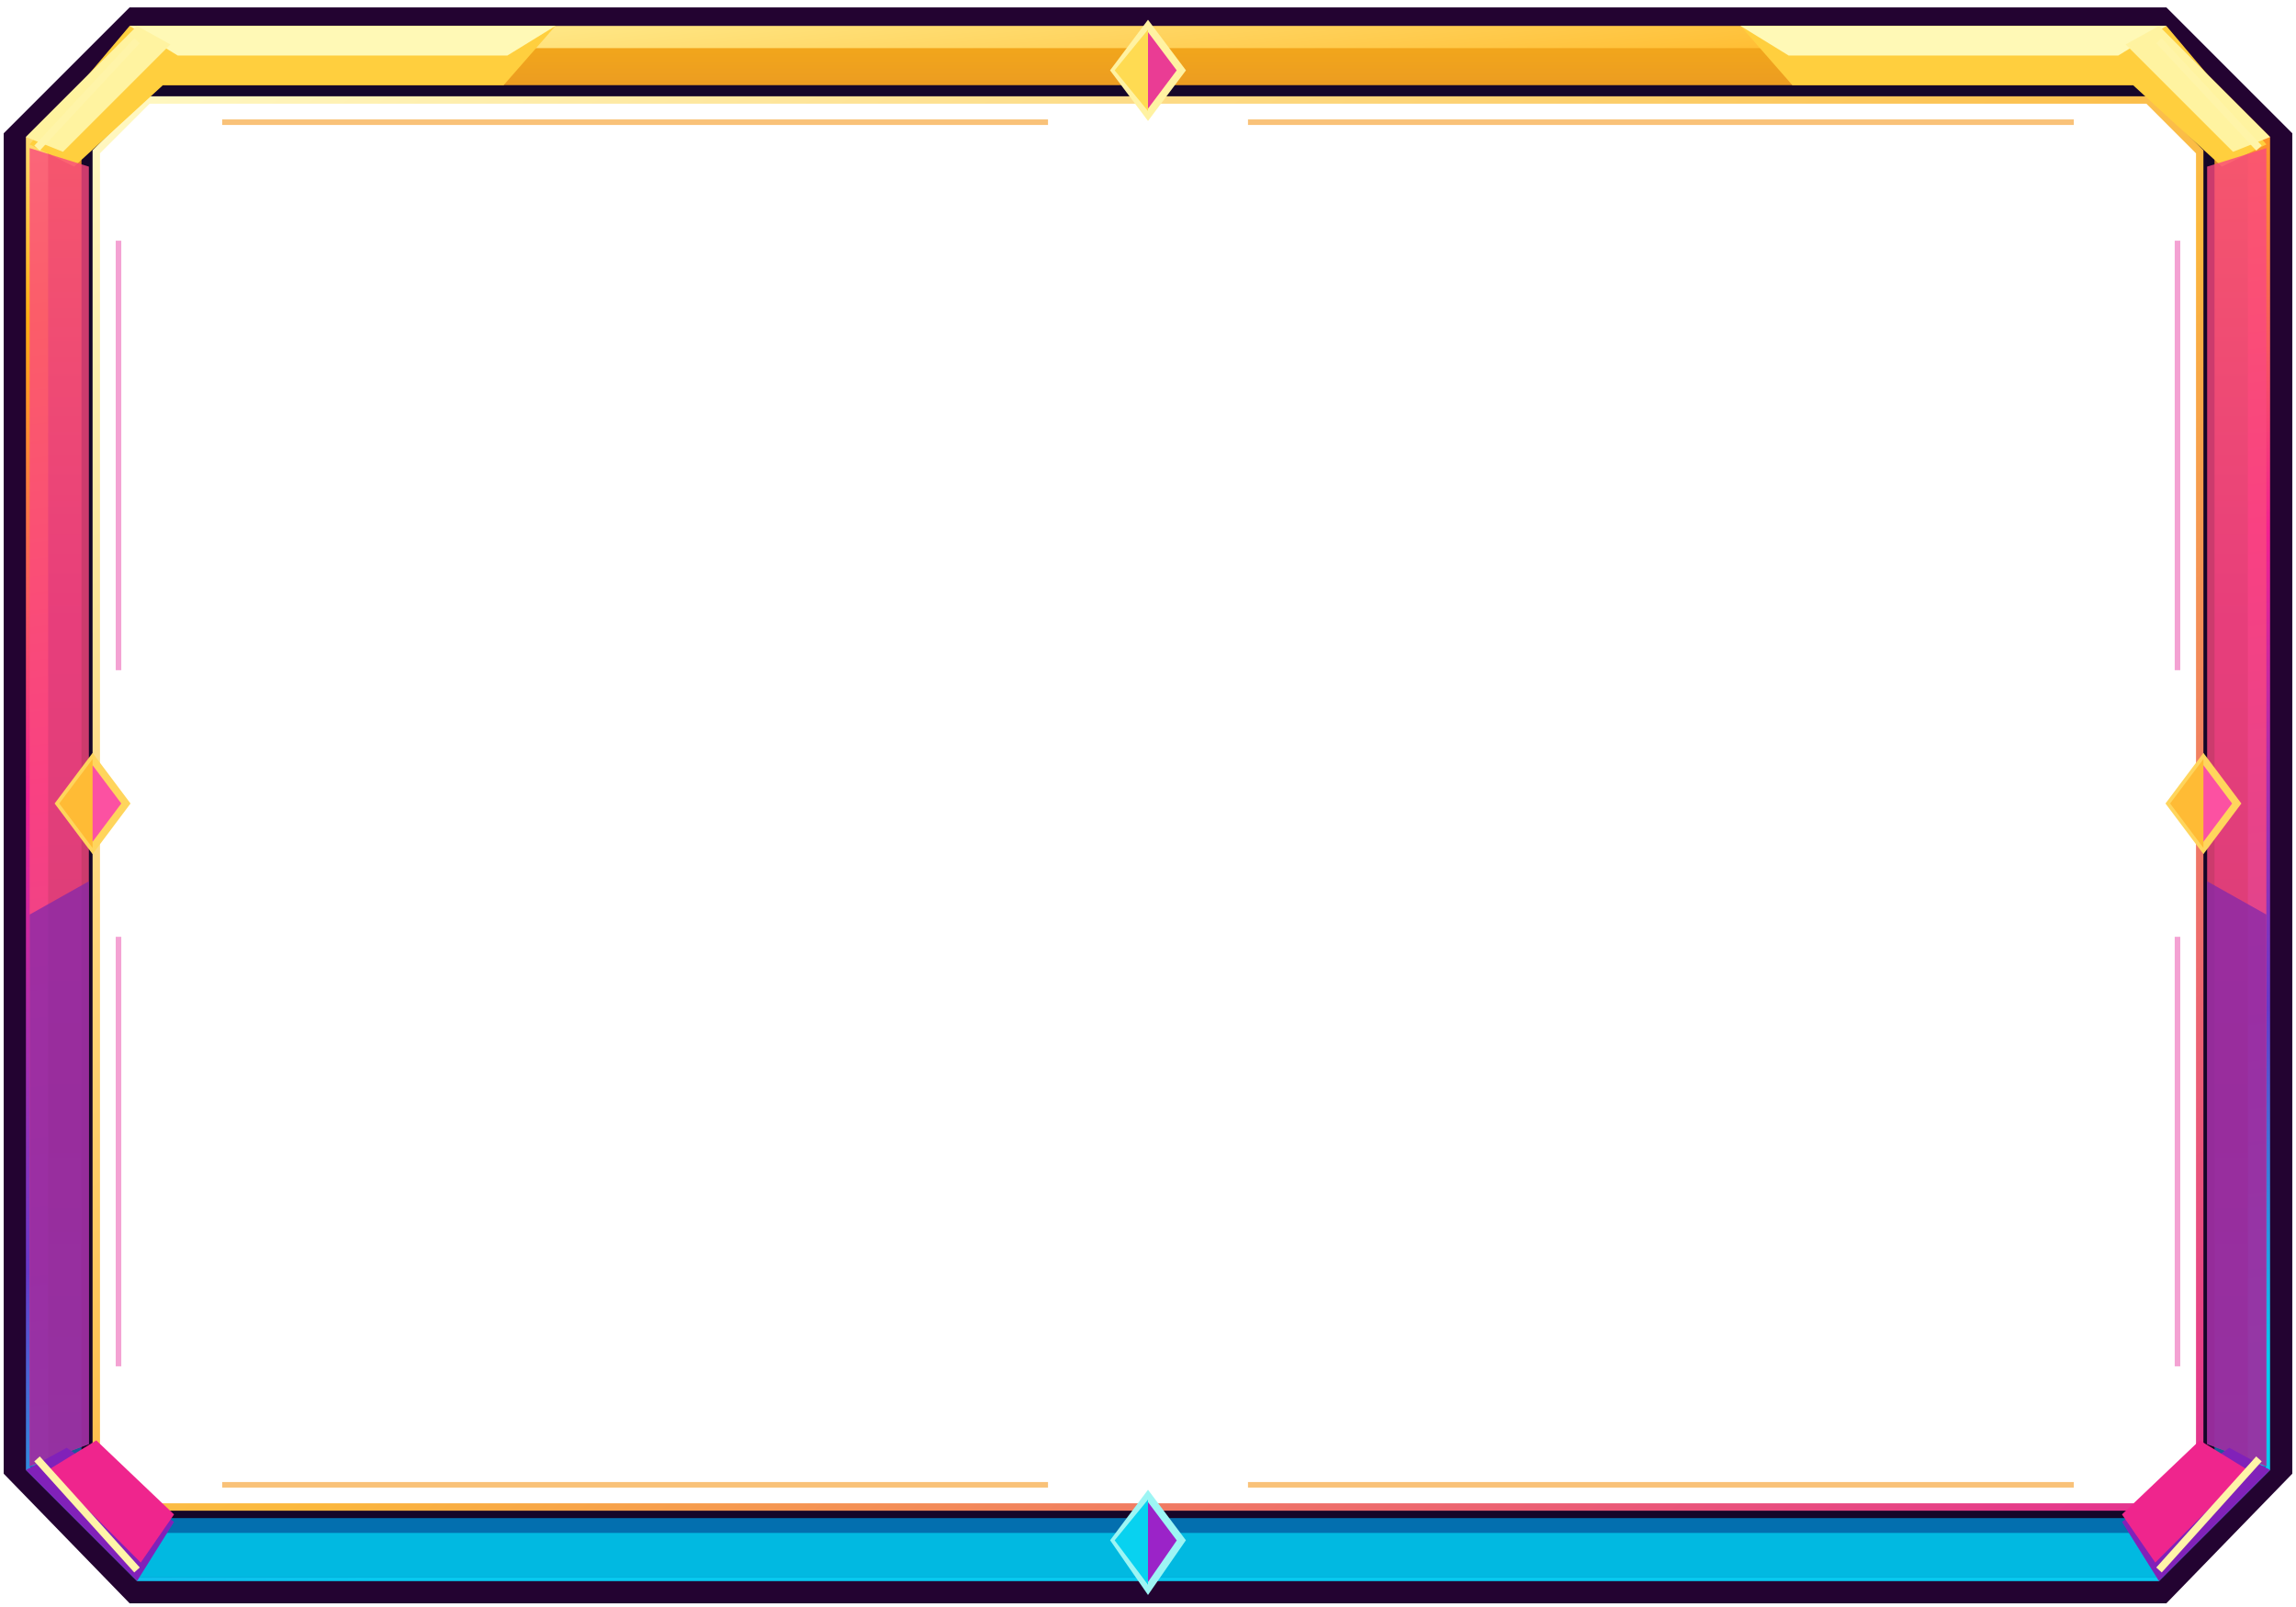
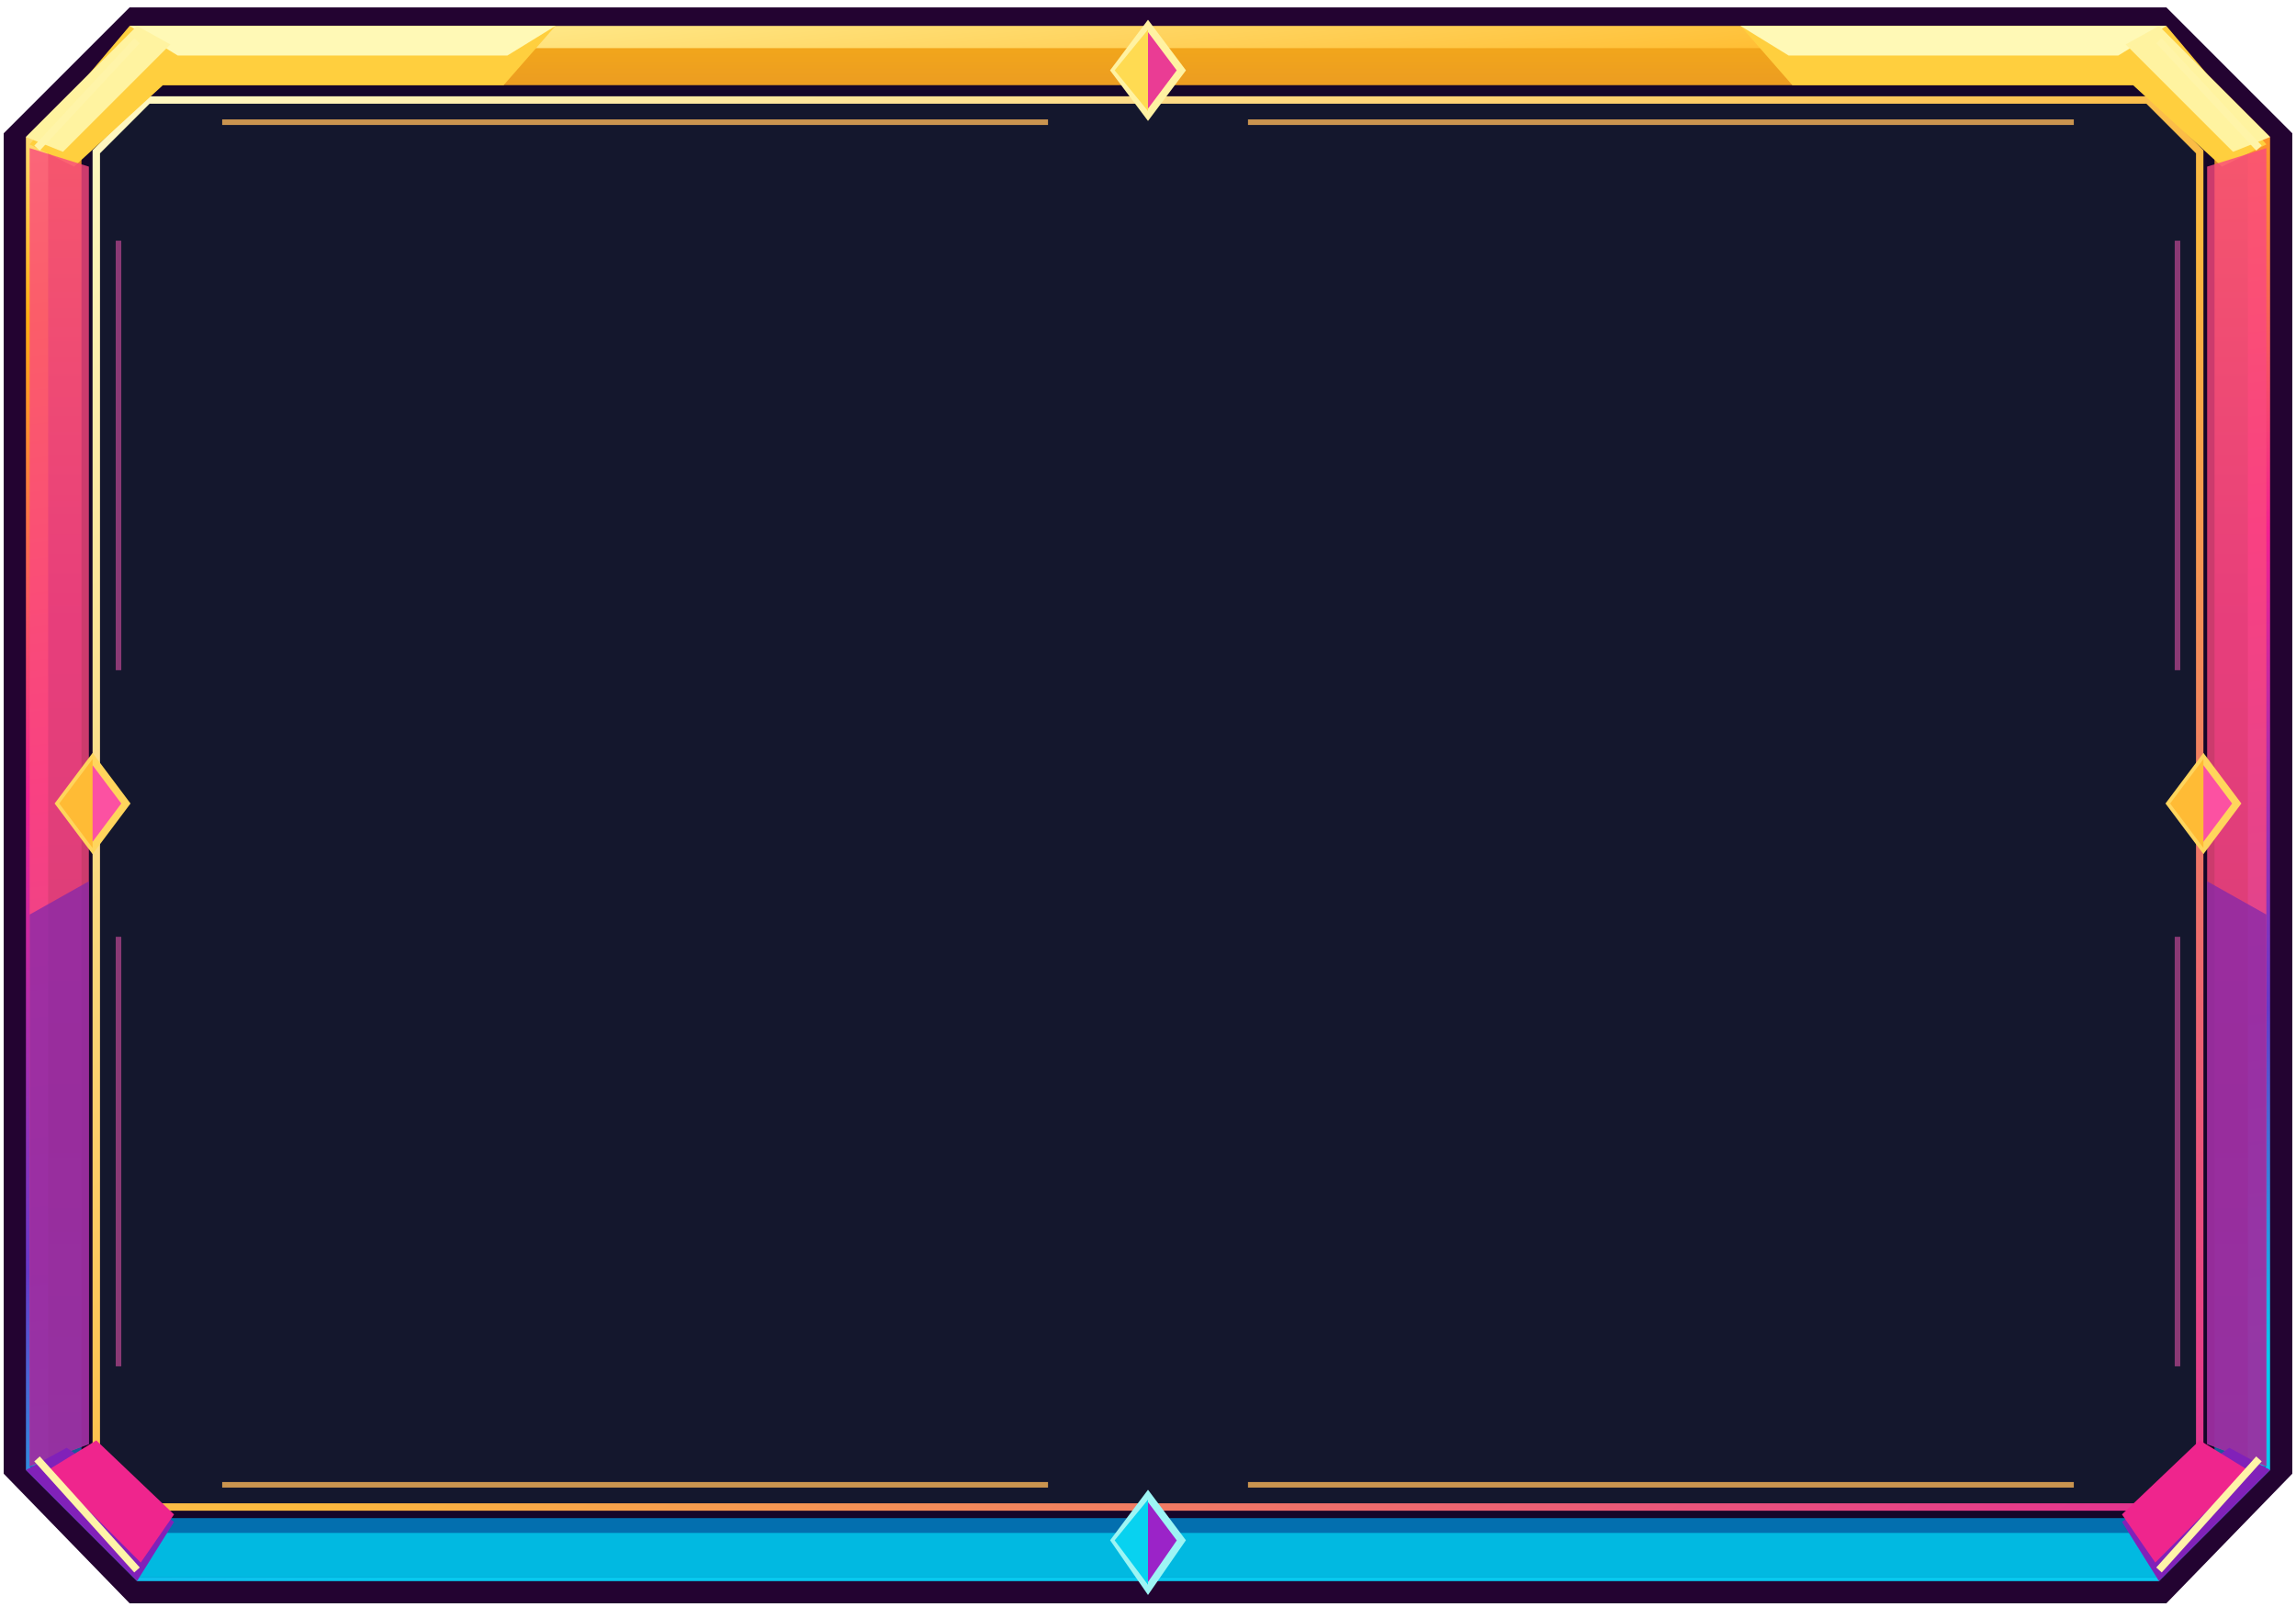
<svg xmlns="http://www.w3.org/2000/svg" width="620" height="434" viewBox="0 0 620 434">
  <defs>
    <linearGradient id="edge" x1="0" y1="0" x2=".17" y2="1">
      <stop stop-color="#fff5a2" />
      <stop offset=".18" stop-color="#ffae13" />
      <stop offset=".48" stop-color="#f32191" />
      <stop offset=".78" stop-color="#6838c9" />
      <stop offset="1" stop-color="#08c9ef" />
    </linearGradient>
    <linearGradient id="face" x1="0" y1="0" x2="0" y2="1">
      <stop stop-color="#f1a51c" />
      <stop offset=".38" stop-color="#9b146e" />
      <stop offset=".72" stop-color="#50115e" />
      <stop offset="1" stop-color="#0873ae" />
    </linearGradient>
    <linearGradient id="glint" x1="0" y1="0" x2="1" y2="1">
      <stop stop-color="#fff8c2" />
      <stop offset=".55" stop-color="#fbb83d" />
      <stop offset="1" stop-color="#e33191" />
    </linearGradient>
  </defs>
+   <path d="M39 25H581L596 40V394L581 409H39L24 394V40Z" fill="#14172d" />
  <path d="M35 2H585L619 36V398L585 433H35L1 398V36ZM39 25L24 40V394L39 409H581L596 394V40L581 25Z" fill="#230331" fill-rule="evenodd" />
  <path d="M37 7H583L613 37V397L583 427H37L7 397V37ZM39 25L24 40V394L39 409H581L596 394V40L581 25Z" fill="url(#edge)" fill-rule="evenodd" />
  <path d="M40 13H580L607 40V394L580 421H40L13 394V40ZM39 25L24 40V394L39 409H581L596 394V40L581 25Z" fill="url(#face)" fill-rule="evenodd" />
  <path d="M39 25H581L596 40V394L581 409H39L24 394V40Z" fill="none" stroke="#150629" stroke-width="4" />
  <path d="M40 27H580L594 41V393L580 407H40L26 393V41Z" fill="none" stroke="url(#glint)" stroke-width="2" />
  <path d="M35 7H150L136 23H44L20 45L8 39ZM585 7H470L484 23H576L600 45L612 39Z" fill="#ffcf3e" />
  <path d="M35 7H150L137 15H48ZM585 7H470L483 15H572Z" fill="#fff9b6" />
  <path d="M8 40L24 45V390L8 396ZM612 40L596 45V390L612 396Z" fill="#fa497e" opacity=".8" />
  <path d="M8 247L24 238V390L8 396ZM612 247L596 238V390L612 396Z" fill="#8027ac" opacity=".72" />
  <path d="M45 410H575L600 395L612 396L584 426H36L8 396L20 395Z" fill="#036faf" />
  <path d="M45 414H575L584 426H36Z" fill="#00d9f7" opacity=".7" />
  <path d="M37 7L7 37L17 41L46 12ZM583 7L613 37L603 41L574 12Z" fill="#fff3a0" />
  <path d="M7 397L37 427L47 411L18 391ZM613 397L583 427L573 411L602 391Z" fill="#8121b9" />
  <path d="M13 397L38 422L47 409L26 389ZM607 397L582 422L573 409L594 389Z" fill="#ef258d" />
  <path d="M10 40L37 11M610 40L583 11M10 394L37 424M610 394L583 424" stroke="#fff4a8" stroke-width="2" fill="none" />
  <path d="M310 7L319 19L310 31L301 19Z" fill="#ea3c94" stroke="#fff2a2" stroke-width="2" />
  <path d="M310 8V30L301 19Z" fill="#ffdb52" />
  <path d="M310 404L319 416L310 429L301 416Z" fill="#9b23c8" stroke="#9df5f4" stroke-width="2" />
  <path d="M310 405V428L301 416Z" fill="#08d2f0" />
  <path d="M25 205L16 217L25 229L34 217ZM595 205L586 217L595 229L604 217Z" fill="#fc51a2" stroke="#ffd55c" stroke-width="2" />
  <path d="M25 205V229L16 217ZM595 205V229L586 217Z" fill="#ffbb35" />
  <path d="M60 33H283M337 33H560M60 401H283M337 401H560" fill="none" stroke="#f7b357" stroke-width="1.5" opacity=".8" />
  <path d="M32 65V181M588 65V181M32 253V369M588 253V369" fill="none" stroke="#eb56ae" stroke-width="1.5" opacity=".55" />
</svg>
